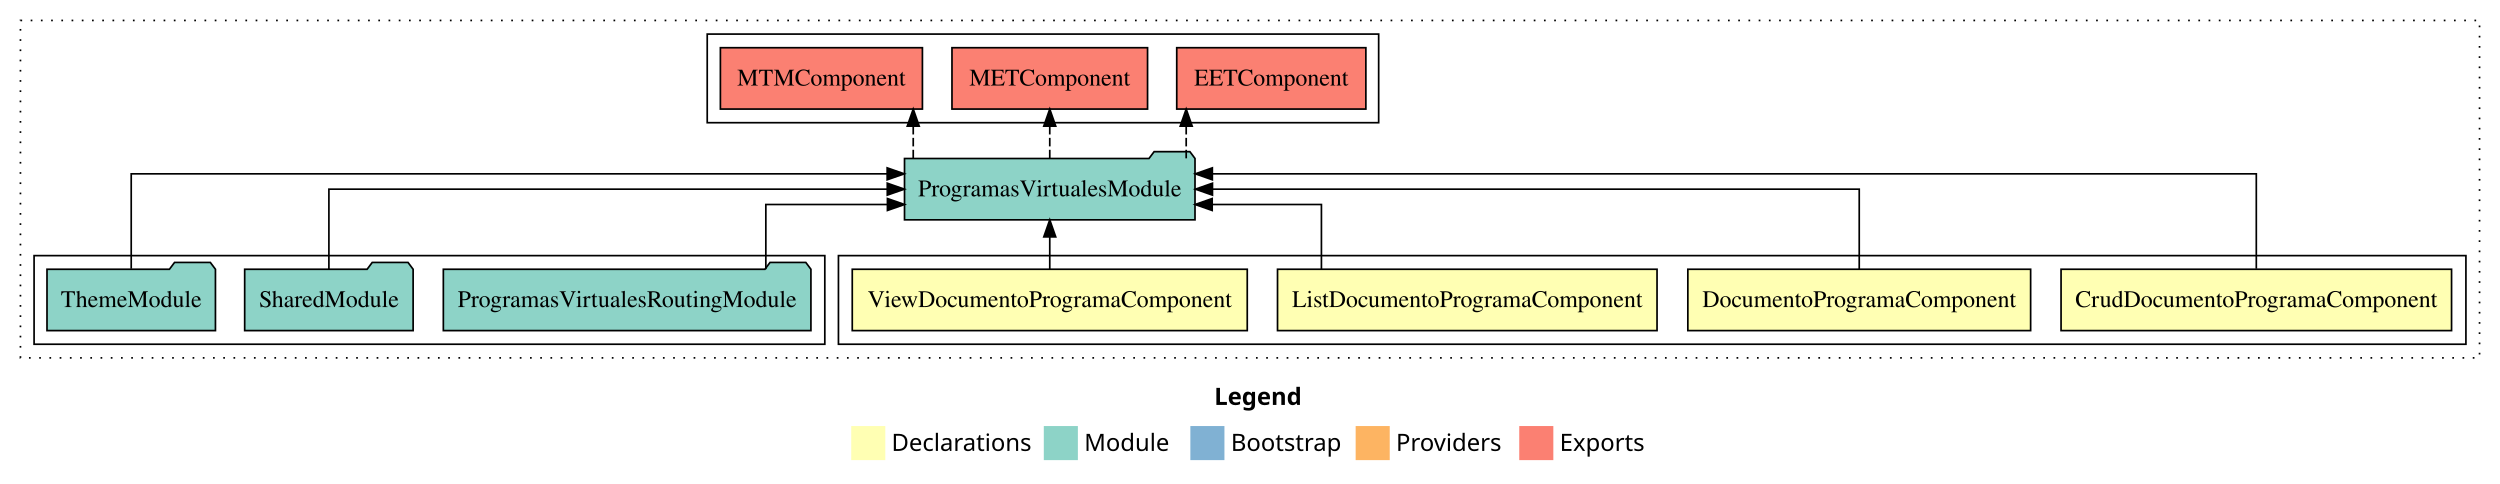
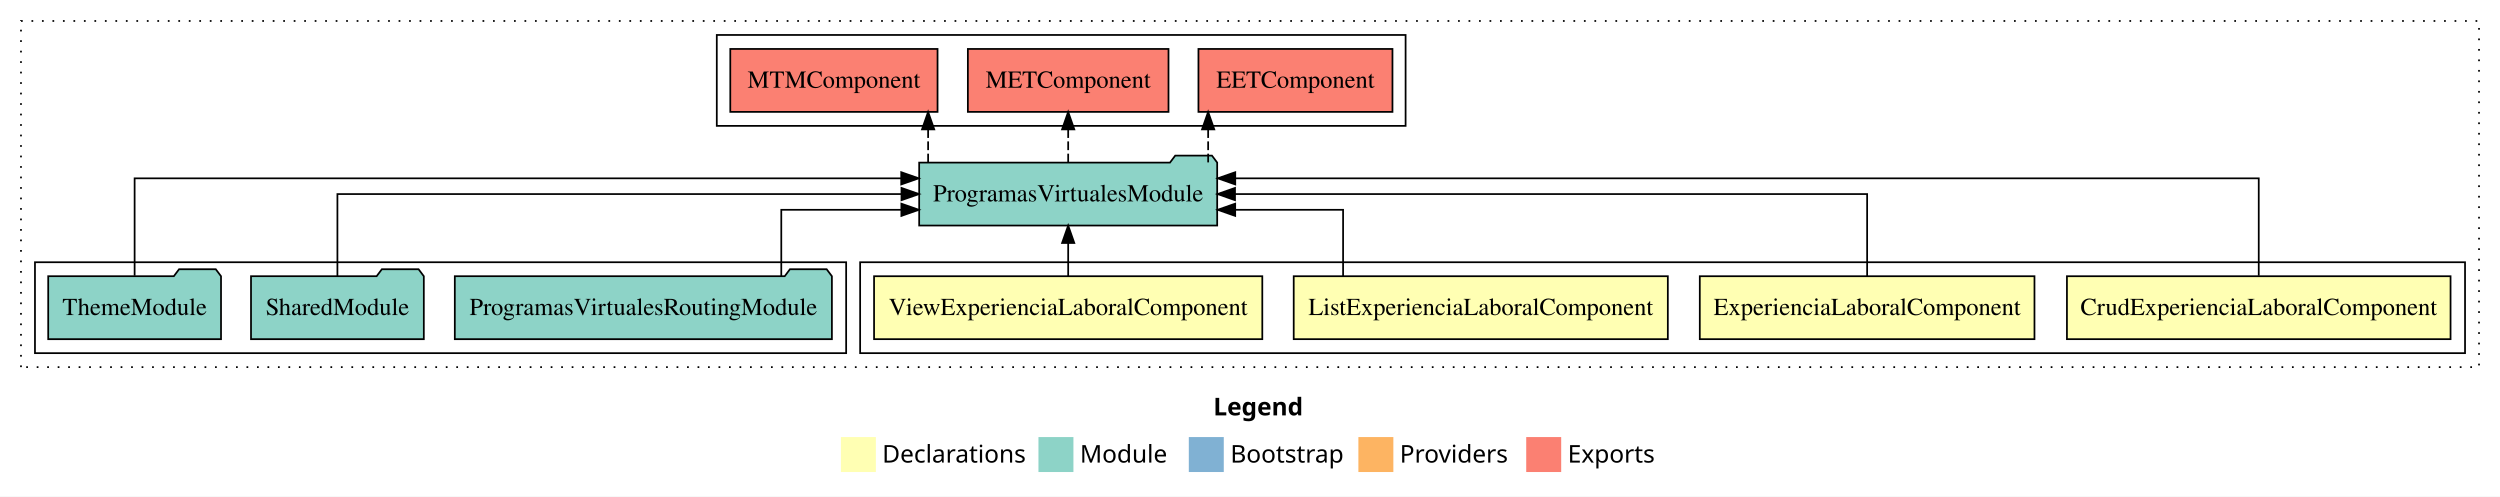
- <svg xmlns="http://www.w3.org/2000/svg" width="1467pt" height="284pt" viewBox="0.00 0.00 1467.00 284.00">
+ <svg xmlns="http://www.w3.org/2000/svg" width="1430pt" height="284pt" viewBox="0.00 0.00 1430.00 284.00">
  <g id="graph0" class="graph" transform="scale(1 1) rotate(0) translate(4 280)">
-     <polygon fill="#ffffff" stroke="transparent" points="-4,4 -4,-280 1463,-280 1463,4 -4,4" />
-     <text text-anchor="start" x="708.509" y="-42.4" font-family="sans-serif" font-weight="bold" font-size="14.00" fill="#000000">Legend</text>
-     <polygon fill="#ffffb3" stroke="transparent" points="495.5,-10 495.5,-30 515.5,-30 515.5,-10 495.5,-10" />
-     <text text-anchor="start" x="519.129" y="-15.4" font-family="sans-serif" font-size="14.00" fill="#000000">  Declarations</text>
-     <polygon fill="#8dd3c7" stroke="transparent" points="608.5,-10 608.5,-30 628.5,-30 628.5,-10 608.5,-10" />
-     <text text-anchor="start" x="632.225" y="-15.4" font-family="sans-serif" font-size="14.00" fill="#000000">  Module</text>
-     <polygon fill="#80b1d3" stroke="transparent" points="694.5,-10 694.5,-30 714.5,-30 714.5,-10 694.5,-10" />
-     <text text-anchor="start" x="718.281" y="-15.4" font-family="sans-serif" font-size="14.00" fill="#000000">  Bootstrap</text>
-     <polygon fill="#fdb462" stroke="transparent" points="791.5,-10 791.5,-30 811.5,-30 811.5,-10 791.5,-10" />
-     <text text-anchor="start" x="815.173" y="-15.4" font-family="sans-serif" font-size="14.00" fill="#000000">  Providers</text>
-     <polygon fill="#fb8072" stroke="transparent" points="887.5,-10 887.5,-30 907.5,-30 907.5,-10 887.5,-10" />
-     <text text-anchor="start" x="911.226" y="-15.4" font-family="sans-serif" font-size="14.00" fill="#000000">  Exports</text>
+     <polygon fill="#ffffff" stroke="transparent" points="-4,4 -4,-280 1426,-280 1426,4 -4,4" />
+     <text text-anchor="start" x="690.009" y="-42.4" font-family="sans-serif" font-weight="bold" font-size="14.00" fill="#000000">Legend</text>
+     <polygon fill="#ffffb3" stroke="transparent" points="477,-10 477,-30 497,-30 497,-10 477,-10" />
+     <text text-anchor="start" x="500.629" y="-15.4" font-family="sans-serif" font-size="14.00" fill="#000000">  Declarations</text>
+     <polygon fill="#8dd3c7" stroke="transparent" points="590,-10 590,-30 610,-30 610,-10 590,-10" />
+     <text text-anchor="start" x="613.725" y="-15.4" font-family="sans-serif" font-size="14.00" fill="#000000">  Module</text>
+     <polygon fill="#80b1d3" stroke="transparent" points="676,-10 676,-30 696,-30 696,-10 676,-10" />
+     <text text-anchor="start" x="699.781" y="-15.4" font-family="sans-serif" font-size="14.00" fill="#000000">  Bootstrap</text>
+     <polygon fill="#fdb462" stroke="transparent" points="773,-10 773,-30 793,-30 793,-10 773,-10" />
+     <text text-anchor="start" x="796.673" y="-15.4" font-family="sans-serif" font-size="14.00" fill="#000000">  Providers</text>
+     <polygon fill="#fb8072" stroke="transparent" points="869,-10 869,-30 889,-30 889,-10 869,-10" />
+     <text text-anchor="start" x="892.726" y="-15.4" font-family="sans-serif" font-size="14.00" fill="#000000">  Exports</text>
    <g id="clust1" class="cluster">
-       <polygon fill="none" stroke="#000000" stroke-dasharray="1,5" points="8,-70 8,-268 1451,-268 1451,-70 8,-70" />
+       <polygon fill="none" stroke="#000000" stroke-dasharray="1,5" points="8,-70 8,-268 1414,-268 1414,-70 8,-70" />
    </g>
    <g id="clust2" class="cluster">
-       <polygon fill="none" stroke="#000000" points="488,-78 488,-130 1443,-130 1443,-78 488,-78" />
+       <polygon fill="none" stroke="#000000" points="488,-78 488,-130 1406,-130 1406,-78 488,-78" />
    </g>
    <g id="clust7" class="cluster">
      <polygon fill="none" stroke="#000000" points="16,-78 16,-130 480,-130 480,-78 16,-78" />
    </g>
    <g id="clust8" class="cluster">
-       <polygon fill="none" stroke="#000000" points="411,-208 411,-260 805,-260 805,-208 411,-208" />
+       <polygon fill="none" stroke="#000000" points="406,-208 406,-260 800,-260 800,-208 406,-208" />
    </g>
    <g id="node1" class="node">
-       <polygon fill="#ffffb3" stroke="#000000" points="1434.57,-122 1205.43,-122 1205.43,-86 1434.57,-86 1434.57,-122" />
-       <text text-anchor="middle" x="1320" y="-99.8" font-family="Times,serif" font-size="14.00" fill="#000000">CrudDocumentoProgramaComponent</text>
+       <polygon fill="#ffffb3" stroke="#000000" points="1397.716,-122 1178.284,-122 1178.284,-86 1397.716,-86 1397.716,-122" />
+       <text text-anchor="middle" x="1288" y="-99.8" font-family="Times,serif" font-size="14.00" fill="#000000">CrudExperienciaLaboralComponent</text>
    </g>
    <g id="node5" class="node">
-       <polygon fill="#8dd3c7" stroke="#000000" points="697.231,-187 694.231,-191 673.231,-191 670.231,-187 526.769,-187 526.769,-151 697.231,-151 697.231,-187" />
-       <text text-anchor="middle" x="612" y="-164.8" font-family="Times,serif" font-size="14.00" fill="#000000">ProgramasVirtualesModule</text>
+       <polygon fill="#8dd3c7" stroke="#000000" points="692.231,-187 689.231,-191 668.231,-191 665.231,-187 521.769,-187 521.769,-151 692.231,-151 692.231,-187" />
+       <text text-anchor="middle" x="607" y="-164.8" font-family="Times,serif" font-size="14.00" fill="#000000">ProgramasVirtualesModule</text>
    </g>
    <g id="edge1" class="edge">
-       <path fill="none" stroke="#000000" d="M1320,-122.292C1320,-144.206 1320,-178 1320,-178 1320,-178 707.401,-178 707.401,-178" />
-       <polygon fill="#000000" stroke="#000000" points="707.401,-174.5 697.401,-178 707.401,-181.5 707.401,-174.5" />
+       <path fill="none" stroke="#000000" d="M1288,-122.292C1288,-144.206 1288,-178 1288,-178 1288,-178 702.56,-178 702.56,-178" />
+       <polygon fill="#000000" stroke="#000000" points="702.56,-174.5 692.56,-178 702.559,-181.5 702.56,-174.5" />
    </g>
    <g id="node2" class="node">
-       <polygon fill="#ffffb3" stroke="#000000" points="1187.573,-122 986.427,-122 986.427,-86 1187.573,-86 1187.573,-122" />
-       <text text-anchor="middle" x="1087" y="-99.8" font-family="Times,serif" font-size="14.00" fill="#000000">DocumentoProgramaComponent</text>
+       <polygon fill="#ffffb3" stroke="#000000" points="1159.718,-122 968.282,-122 968.282,-86 1159.718,-86 1159.718,-122" />
+       <text text-anchor="middle" x="1064" y="-99.8" font-family="Times,serif" font-size="14.00" fill="#000000">ExperienciaLaboralComponent</text>
    </g>
    <g id="edge2" class="edge">
-       <path fill="none" stroke="#000000" d="M1087,-122.106C1087,-141.339 1087,-169 1087,-169 1087,-169 707.469,-169 707.469,-169" />
-       <polygon fill="#000000" stroke="#000000" points="707.469,-165.5 697.469,-169 707.469,-172.5 707.469,-165.5" />
+       <path fill="none" stroke="#000000" d="M1064,-122.106C1064,-141.339 1064,-169 1064,-169 1064,-169 702.422,-169 702.422,-169" />
+       <polygon fill="#000000" stroke="#000000" points="702.422,-165.5 692.422,-169 702.422,-172.5 702.422,-165.5" />
    </g>
    <g id="node3" class="node">
-       <polygon fill="#ffffb3" stroke="#000000" points="968.351,-122 745.649,-122 745.649,-86 968.351,-86 968.351,-122" />
-       <text text-anchor="middle" x="857" y="-99.8" font-family="Times,serif" font-size="14.00" fill="#000000">ListDocumentoProgramaComponent</text>
+       <polygon fill="#ffffb3" stroke="#000000" points="949.997,-122 736.003,-122 736.003,-86 949.997,-86 949.997,-122" />
+       <text text-anchor="middle" x="843" y="-99.8" font-family="Times,serif" font-size="14.00" fill="#000000">ListExperienciaLaboralComponent</text>
    </g>
    <g id="edge3" class="edge">
-       <path fill="none" stroke="#000000" d="M771.41,-122.027C771.41,-138.398 771.41,-160 771.41,-160 771.41,-160 707.305,-160 707.305,-160" />
-       <polygon fill="#000000" stroke="#000000" points="707.305,-156.5 697.305,-160 707.305,-163.5 707.305,-156.5" />
+       <path fill="none" stroke="#000000" d="M764.248,-122.027C764.248,-138.398 764.248,-160 764.248,-160 764.248,-160 702.527,-160 702.527,-160" />
+       <polygon fill="#000000" stroke="#000000" points="702.527,-156.5 692.527,-160 702.527,-163.5 702.527,-156.5" />
    </g>
    <g id="node4" class="node">
-       <polygon fill="#ffffb3" stroke="#000000" points="727.892,-122 496.108,-122 496.108,-86 727.892,-86 727.892,-122" />
-       <text text-anchor="middle" x="612" y="-99.8" font-family="Times,serif" font-size="14.00" fill="#000000">ViewDocumentoProgramaComponent</text>
+       <polygon fill="#ffffb3" stroke="#000000" points="718.037,-122 495.963,-122 495.963,-86 718.037,-86 718.037,-122" />
+       <text text-anchor="middle" x="607" y="-99.8" font-family="Times,serif" font-size="14.00" fill="#000000">ViewExperienciaLaboralComponent</text>
    </g>
    <g id="edge4" class="edge">
-       <path fill="none" stroke="#000000" d="M612,-122.106C612,-122.106 612,-140.991 612,-140.991" />
-       <polygon fill="#000000" stroke="#000000" points="608.5,-140.991 612,-150.991 615.5,-140.991 608.5,-140.991" />
+       <path fill="none" stroke="#000000" d="M607,-122.106C607,-122.106 607,-140.991 607,-140.991" />
+       <polygon fill="#000000" stroke="#000000" points="603.5,-140.991 607,-150.991 610.5,-140.991 603.5,-140.991" />
    </g>
    <g id="node9" class="node">
-       <polygon fill="#fb8072" stroke="#000000" points="797.491,-252 686.509,-252 686.509,-216 797.491,-216 797.491,-252" />
-       <text text-anchor="middle" x="742" y="-229.8" font-family="Times,serif" font-size="14.00" fill="#000000">EETComponent </text>
+       <polygon fill="#fb8072" stroke="#000000" points="792.491,-252 681.509,-252 681.509,-216 792.491,-216 792.491,-252" />
+       <text text-anchor="middle" x="737" y="-229.8" font-family="Times,serif" font-size="14.00" fill="#000000">EETComponent </text>
    </g>
    <g id="edge8" class="edge">
-       <path fill="none" stroke="#000000" stroke-dasharray="5,2" d="M692.06,-187.106C692.06,-187.106 692.06,-205.991 692.06,-205.991" />
-       <polygon fill="#000000" stroke="#000000" points="688.56,-205.991 692.06,-215.991 695.56,-205.991 688.56,-205.991" />
+       <path fill="none" stroke="#000000" stroke-dasharray="5,2" d="M687.06,-187.106C687.06,-187.106 687.06,-205.991 687.06,-205.991" />
+       <polygon fill="#000000" stroke="#000000" points="683.56,-205.991 687.06,-215.991 690.56,-205.991 683.56,-205.991" />
    </g>
    <g id="node10" class="node">
-       <polygon fill="#fb8072" stroke="#000000" points="669.383,-252 554.617,-252 554.617,-216 669.383,-216 669.383,-252" />
-       <text text-anchor="middle" x="612" y="-229.8" font-family="Times,serif" font-size="14.00" fill="#000000">METComponent </text>
+       <polygon fill="#fb8072" stroke="#000000" points="664.383,-252 549.617,-252 549.617,-216 664.383,-216 664.383,-252" />
+       <text text-anchor="middle" x="607" y="-229.8" font-family="Times,serif" font-size="14.00" fill="#000000">METComponent </text>
    </g>
    <g id="edge9" class="edge">
-       <path fill="none" stroke="#000000" stroke-dasharray="5,2" d="M612,-187.106C612,-187.106 612,-205.991 612,-205.991" />
-       <polygon fill="#000000" stroke="#000000" points="608.5,-205.991 612,-215.991 615.5,-205.991 608.5,-205.991" />
+       <path fill="none" stroke="#000000" stroke-dasharray="5,2" d="M607,-187.106C607,-187.106 607,-205.991 607,-205.991" />
+       <polygon fill="#000000" stroke="#000000" points="603.5,-205.991 607,-215.991 610.5,-205.991 603.5,-205.991" />
    </g>
    <g id="node11" class="node">
-       <polygon fill="#fb8072" stroke="#000000" points="537.274,-252 418.726,-252 418.726,-216 537.274,-216 537.274,-252" />
-       <text text-anchor="middle" x="478" y="-229.8" font-family="Times,serif" font-size="14.00" fill="#000000">MTMComponent </text>
+       <polygon fill="#fb8072" stroke="#000000" points="532.274,-252 413.726,-252 413.726,-216 532.274,-216 532.274,-252" />
+       <text text-anchor="middle" x="473" y="-229.8" font-family="Times,serif" font-size="14.00" fill="#000000">MTMComponent </text>
    </g>
    <g id="edge10" class="edge">
-       <path fill="none" stroke="#000000" stroke-dasharray="5,2" d="M531.886,-187.106C531.886,-187.106 531.886,-205.991 531.886,-205.991" />
-       <polygon fill="#000000" stroke="#000000" points="528.386,-205.991 531.886,-215.991 535.386,-205.991 528.386,-205.991" />
+       <path fill="none" stroke="#000000" stroke-dasharray="5,2" d="M526.886,-187.106C526.886,-187.106 526.886,-205.991 526.886,-205.991" />
+       <polygon fill="#000000" stroke="#000000" points="523.386,-205.991 526.886,-215.991 530.386,-205.991 523.386,-205.991" />
    </g>
    <g id="node6" class="node">
      <polygon fill="#8dd3c7" stroke="#000000" points="471.849,-122 468.849,-126 447.849,-126 444.849,-122 256.151,-122 256.151,-86 471.849,-86 471.849,-122" />
      <text text-anchor="middle" x="364" y="-99.8" font-family="Times,serif" font-size="14.00" fill="#000000">ProgramasVirtualesRoutingModule</text>
    </g>
    <g id="edge5" class="edge">
-       <path fill="none" stroke="#000000" d="M445.394,-122.027C445.394,-138.398 445.394,-160 445.394,-160 445.394,-160 516.745,-160 516.745,-160" />
-       <polygon fill="#000000" stroke="#000000" points="516.745,-163.5 526.745,-160 516.745,-156.5 516.745,-163.5" />
+       <path fill="none" stroke="#000000" d="M442.894,-122.027C442.894,-138.398 442.894,-160 442.894,-160 442.894,-160 511.582,-160 511.582,-160" />
+       <polygon fill="#000000" stroke="#000000" points="511.582,-163.5 521.582,-160 511.582,-156.5 511.582,-163.5" />
    </g>
    <g id="node7" class="node">
      <polygon fill="#8dd3c7" stroke="#000000" points="238.423,-122 235.423,-126 214.423,-126 211.423,-122 139.577,-122 139.577,-86 238.423,-86 238.423,-122" />
      <text text-anchor="middle" x="189" y="-99.8" font-family="Times,serif" font-size="14.00" fill="#000000">SharedModule</text>
    </g>
    <g id="edge6" class="edge">
-       <path fill="none" stroke="#000000" d="M189,-122.106C189,-141.339 189,-169 189,-169 189,-169 516.654,-169 516.654,-169" />
-       <polygon fill="#000000" stroke="#000000" points="516.654,-172.5 526.654,-169 516.654,-165.5 516.654,-172.5" />
+       <path fill="none" stroke="#000000" d="M189,-122.106C189,-141.339 189,-169 189,-169 189,-169 511.655,-169 511.655,-169" />
+       <polygon fill="#000000" stroke="#000000" points="511.655,-172.5 521.655,-169 511.655,-165.5 511.655,-172.5" />
    </g>
    <g id="node8" class="node">
      <polygon fill="#8dd3c7" stroke="#000000" points="122.423,-122 119.423,-126 98.423,-126 95.423,-122 23.577,-122 23.577,-86 122.423,-86 122.423,-122" />
      <text text-anchor="middle" x="73" y="-99.8" font-family="Times,serif" font-size="14.00" fill="#000000">ThemeModule</text>
    </g>
    <g id="edge7" class="edge">
-       <path fill="none" stroke="#000000" d="M73,-122.292C73,-144.206 73,-178 73,-178 73,-178 516.594,-178 516.594,-178" />
-       <polygon fill="#000000" stroke="#000000" points="516.594,-181.5 526.594,-178 516.594,-174.5 516.594,-181.5" />
+       <path fill="none" stroke="#000000" d="M73,-122.292C73,-144.206 73,-178 73,-178 73,-178 511.5,-178 511.5,-178" />
+       <polygon fill="#000000" stroke="#000000" points="511.5,-181.5 521.5,-178 511.5,-174.5 511.5,-181.5" />
    </g>
  </g>
</svg>
